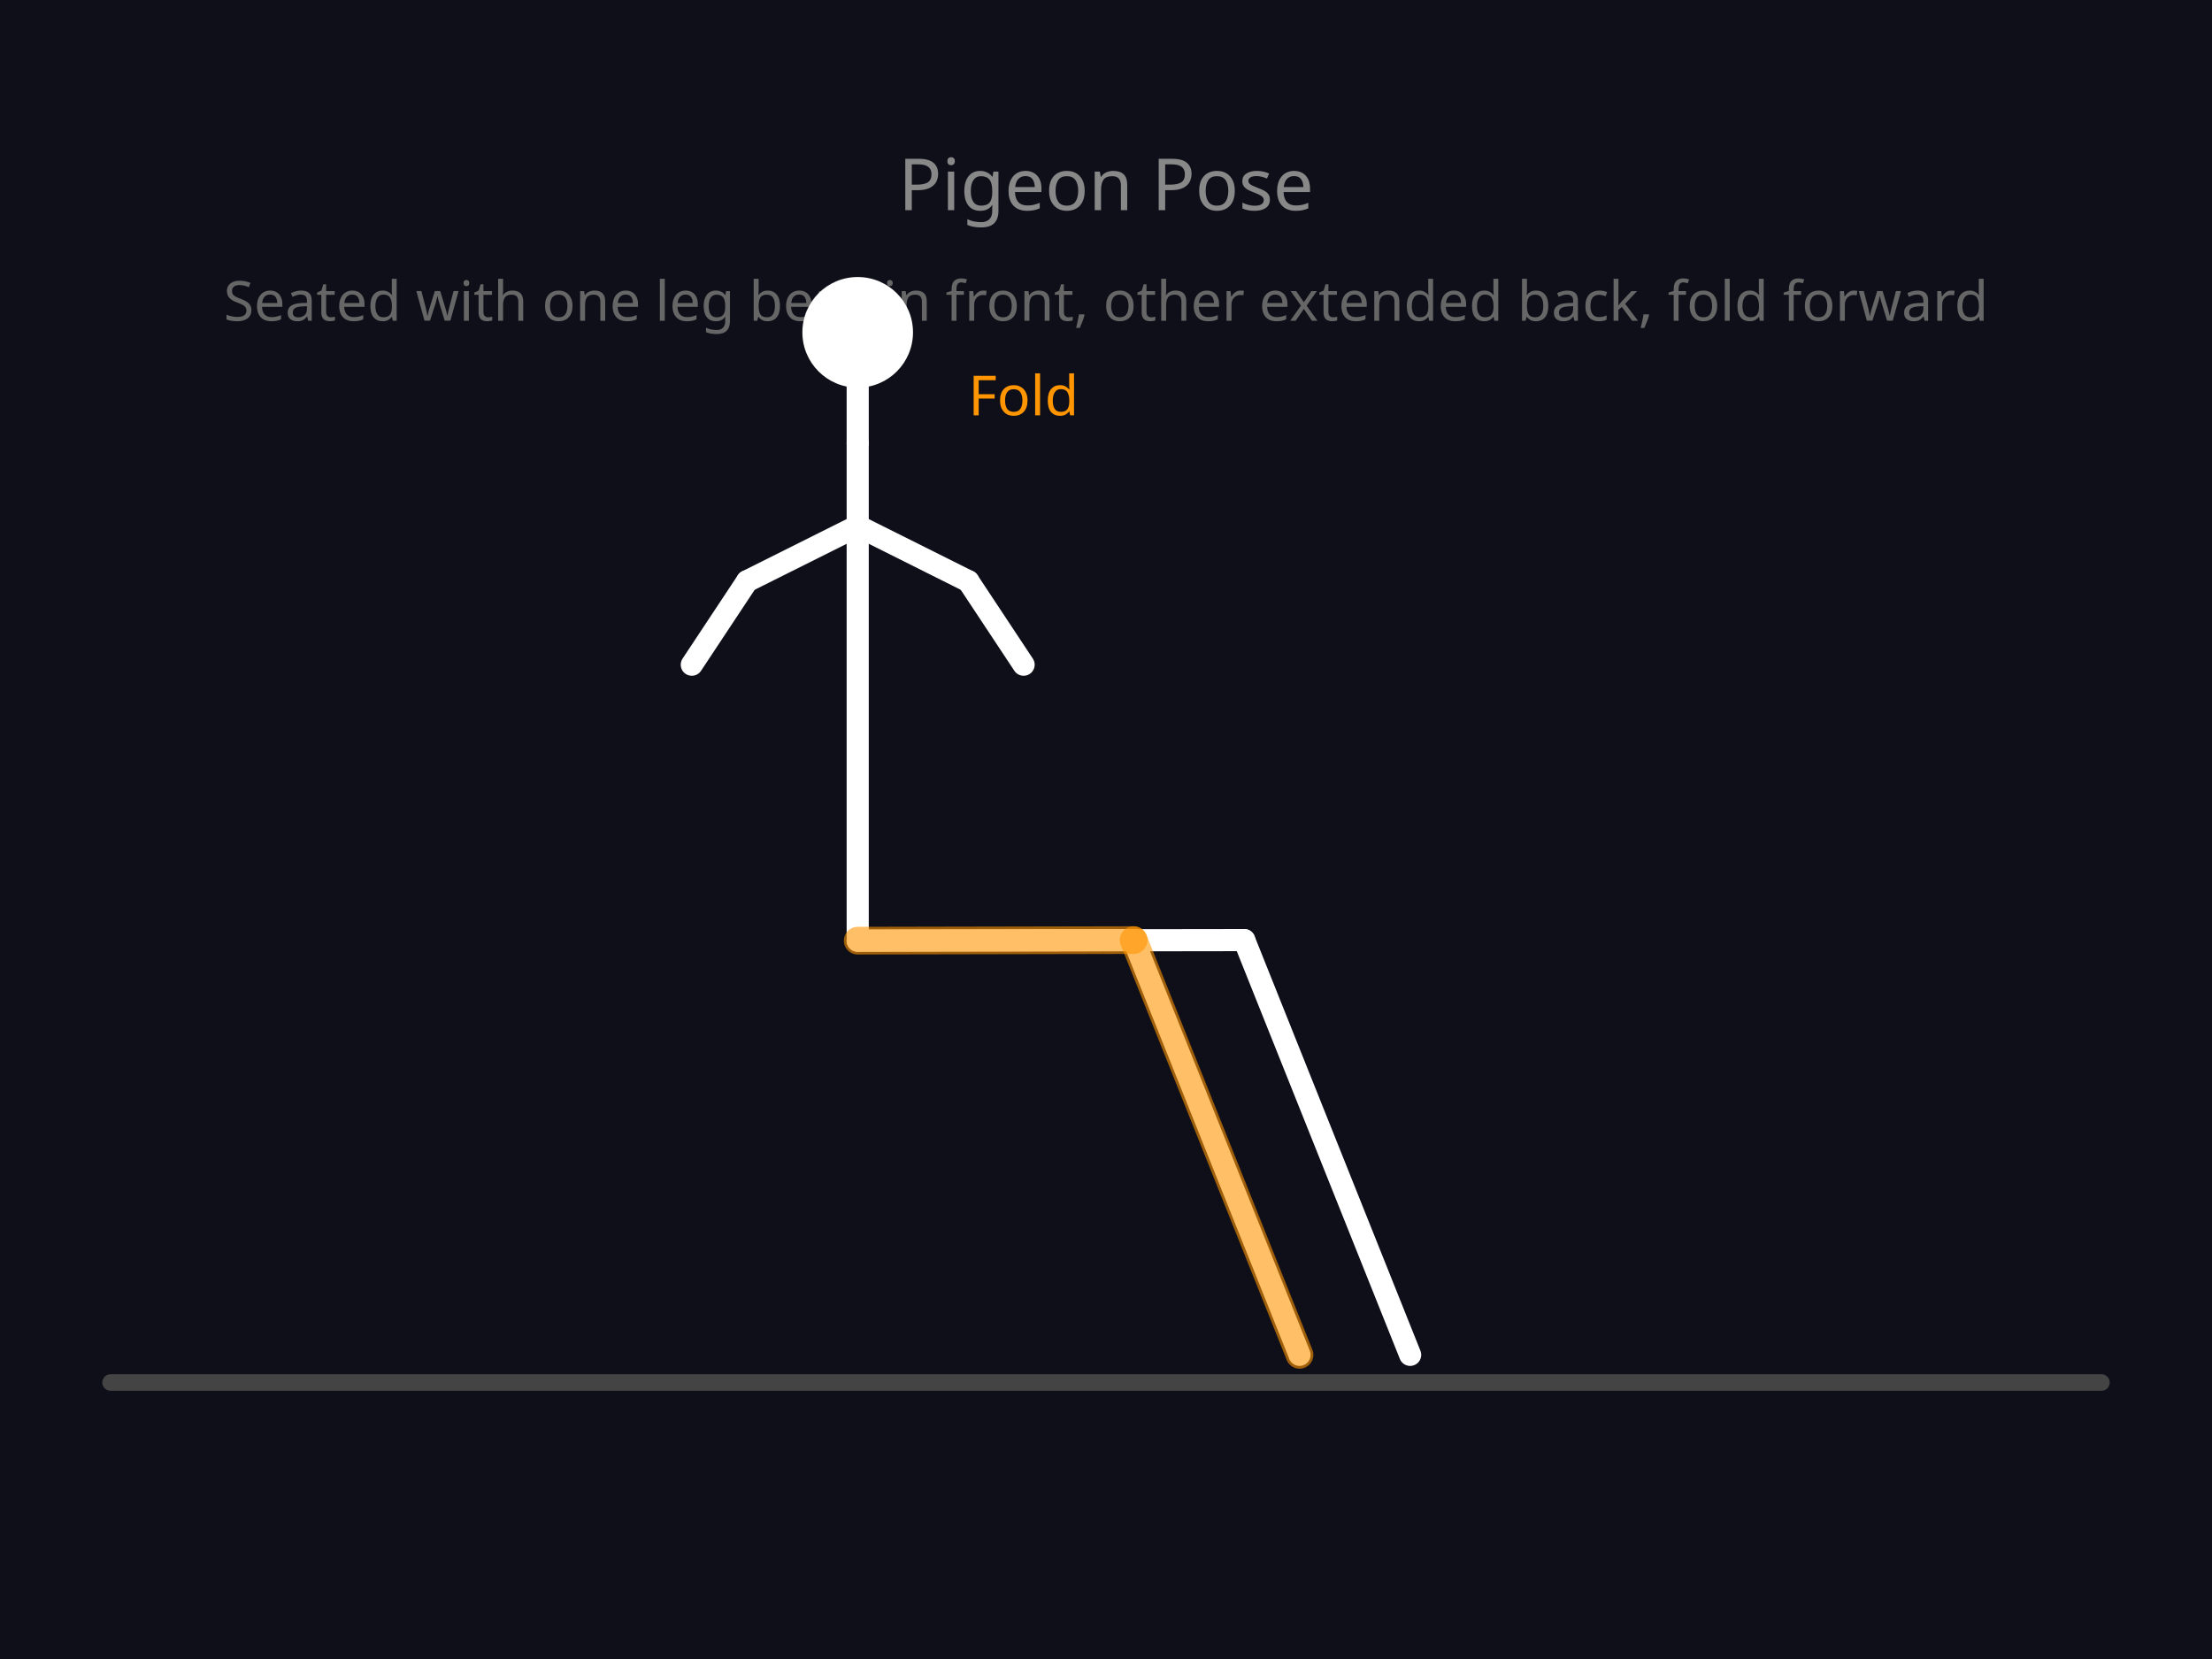
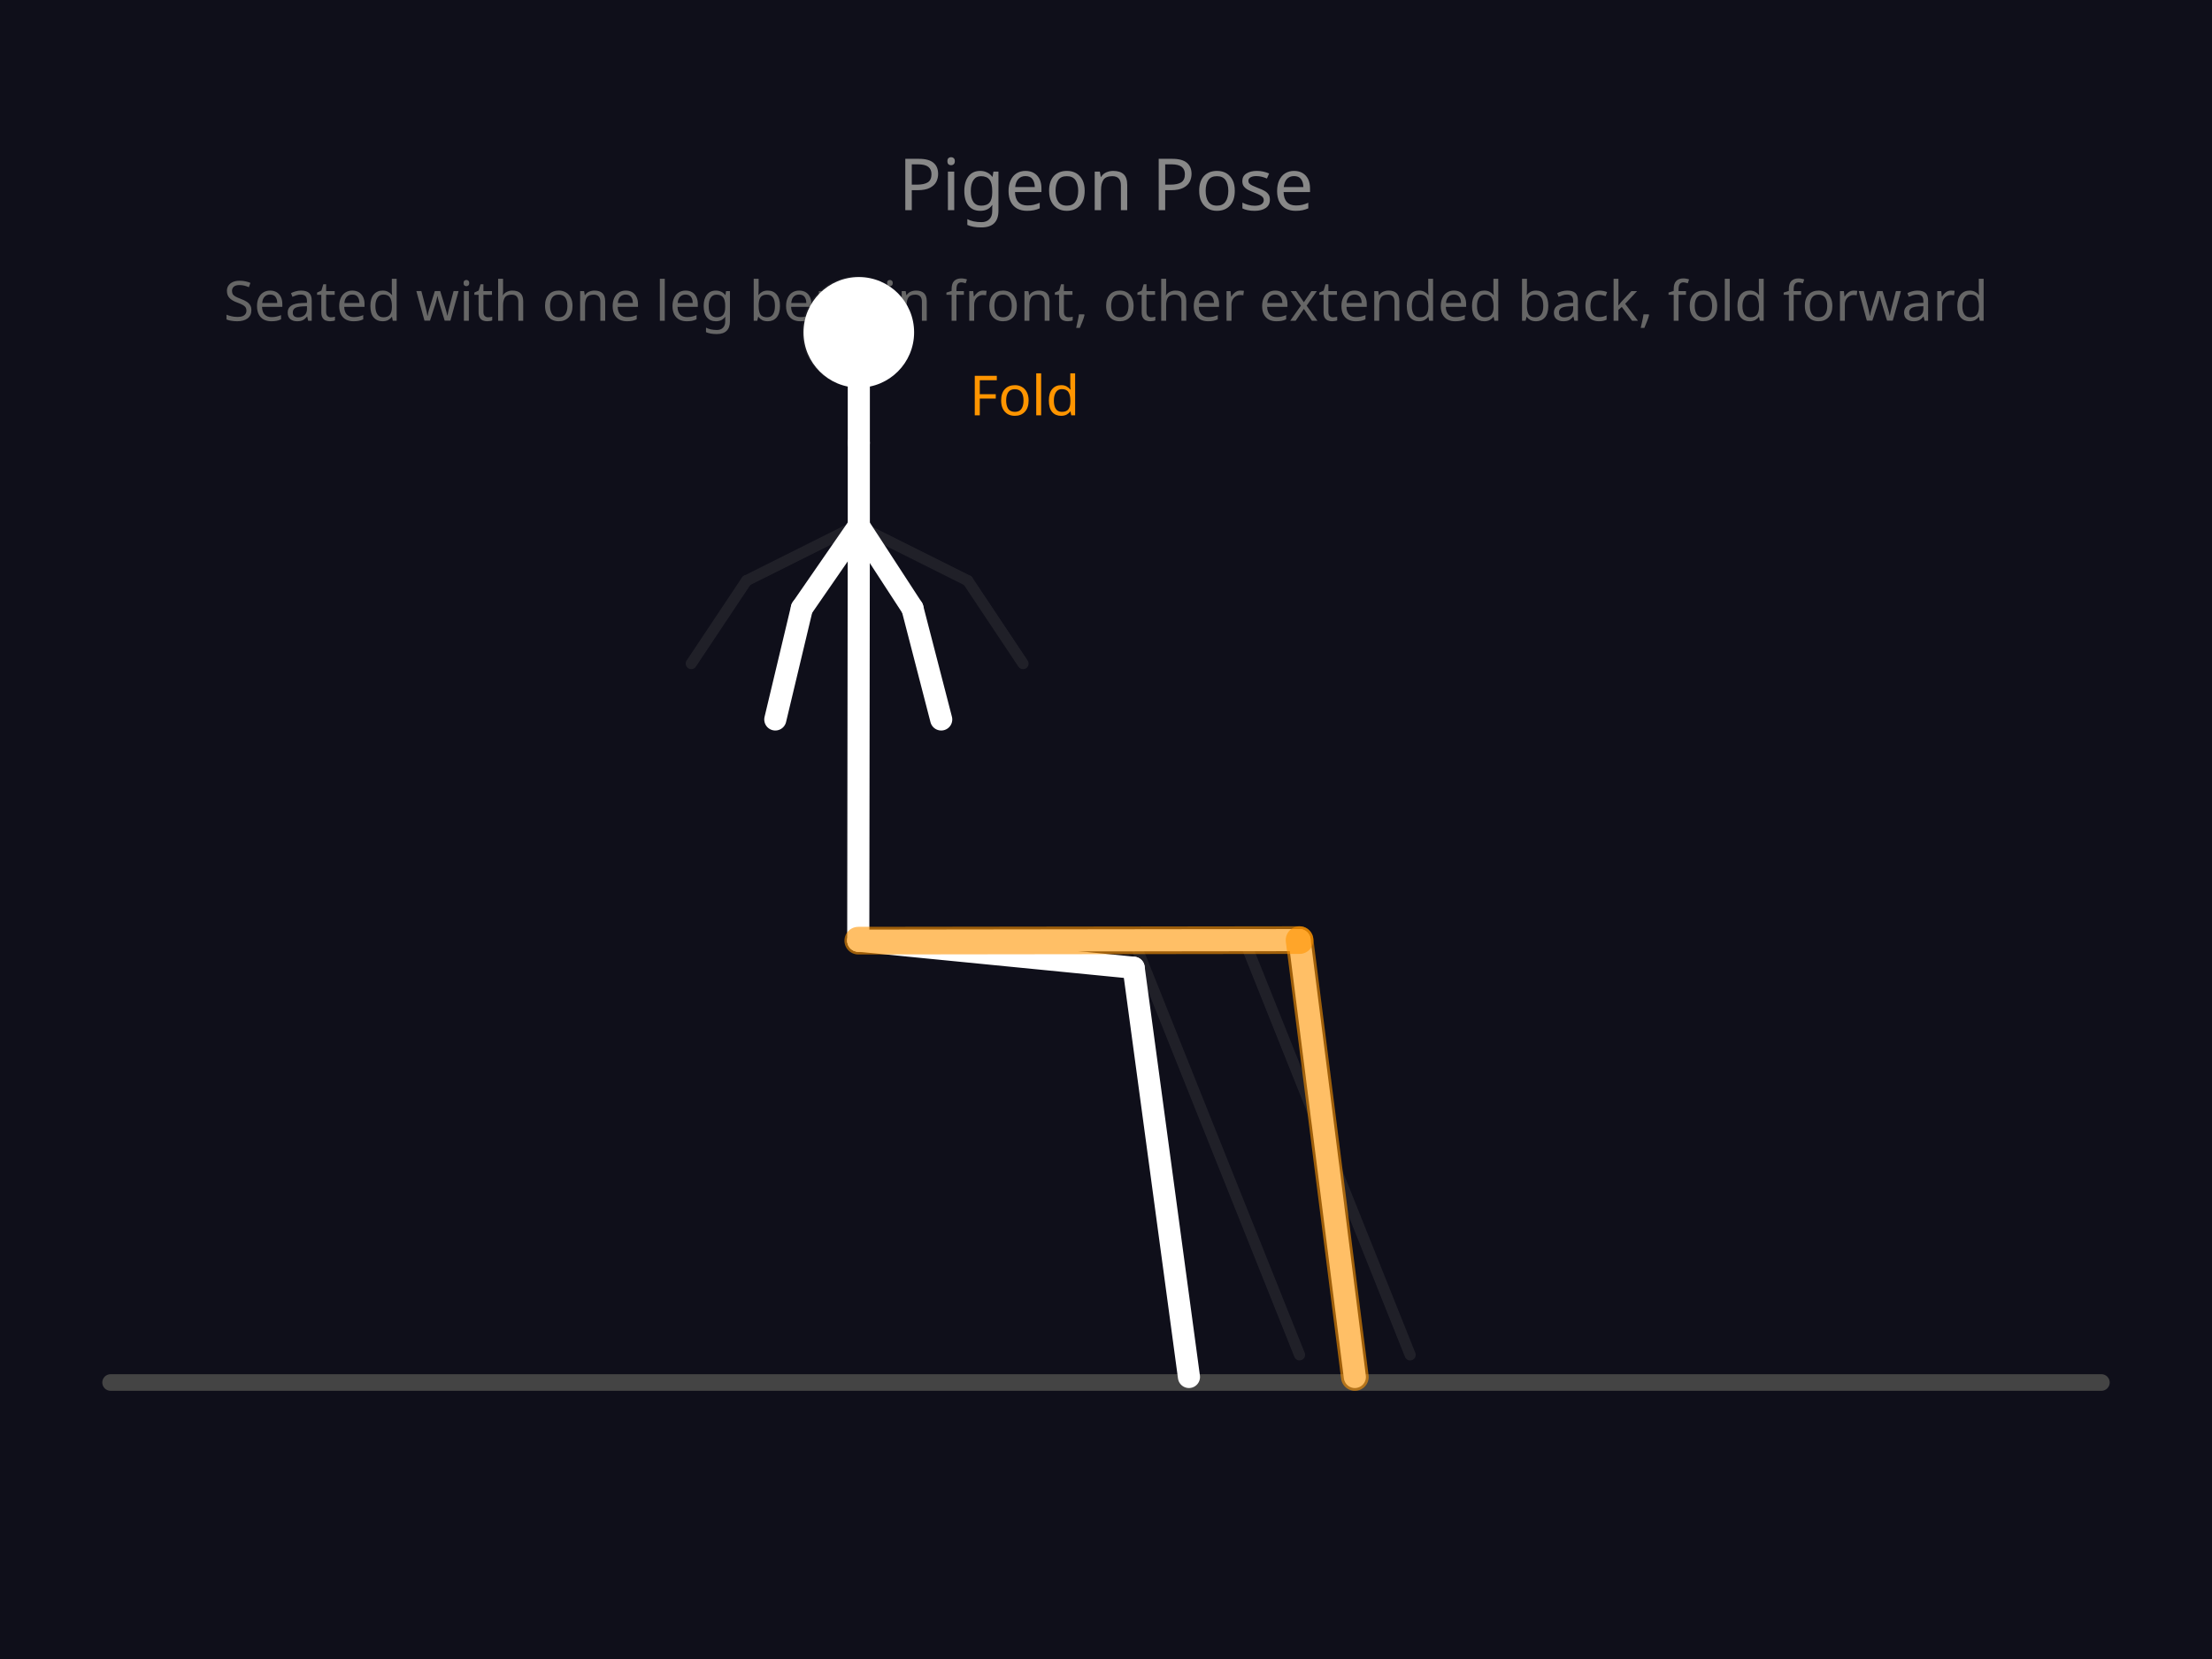
<svg xmlns="http://www.w3.org/2000/svg" viewBox="0 0 400 300">
  <rect width="400" height="300" fill="#0f0f1a" />
  <line x1="20" y1="250" x2="380" y2="250" stroke="#444" stroke-width="3" stroke-linecap="round" />
  <text x="200" y="38" fill="#888" font-size="13" font-family="sans-serif" text-anchor="middle">Pigeon Pose</text>
  <text x="200" y="58" fill="#666" font-size="10" font-family="sans-serif" text-anchor="middle">Seated with one leg bent in front, other extended back, fold forward</text>
  <g stroke="#555" stroke-width="2" fill="none" stroke-linecap="round" stroke-linejoin="round" opacity="0.25">
    <circle cx="155" cy="60" r="10" fill="#444" stroke="none" />
    <line x1="155" y1="60" x2="155" y2="80" />
    <line x1="155" y1="80" x2="155" y2="95" />
    <line x1="155" y1="95" x2="155" y2="170" />
    <line x1="155" y1="95" x2="135" y2="105" />
    <line x1="135" y1="105" x2="125" y2="120" />
    <line x1="155" y1="95" x2="175" y2="105" />
    <line x1="175" y1="105" x2="185" y2="120" />
    <line x1="155" y1="170" x2="225" y2="170" />
    <line x1="225" y1="170" x2="255" y2="245" />
    <line x1="155" y1="170" x2="205" y2="170" />
    <line x1="205" y1="170" x2="235" y2="245" />
  </g>
  <g stroke="#FFF" stroke-width="4" fill="none" stroke-linecap="round" stroke-linejoin="round">
-     <circle cx="155.1" cy="60.1" r="10" fill="#FFF" stroke="none" />
-     <line x1="155.1" y1="60.1" x2="155.1" y2="80.1" />
-     <line x1="155.1" y1="80.1" x2="155.1" y2="95.1" />
-     <line x1="155.1" y1="95.1" x2="155.1" y2="170.1" />
-     <line x1="155.1" y1="95.1" x2="135.1" y2="105.1" />
-     <line x1="135.1" y1="105.1" x2="125.1" y2="120.2" />
-     <line x1="155.1" y1="95.1" x2="175.1" y2="105.1" />
-     <line x1="175.1" y1="105.1" x2="185.1" y2="120.2" />
-     <line x1="155.1" y1="170.1" x2="225" y2="170" />
-     <line x1="225" y1="170" x2="255" y2="245" />
-     <line x1="155.1" y1="170.1" x2="205" y2="170" />
-     <line x1="205" y1="170" x2="235" y2="245" />
-     <line x1="155.1" y1="170.1" x2="205" y2="170" stroke="#FF9500" stroke-width="5" opacity="0.6" />
-     <line x1="205" y1="170" x2="235" y2="245" stroke="#FF9500" stroke-width="5" opacity="0.6" />
+     <circle cx="155.3" cy="60.1" r="10" fill="#FFF" stroke="none" />
+     <line x1="155.3" y1="60.1" x2="155.3" y2="80.1" />
+     <line x1="155.3" y1="80.1" x2="155.3" y2="95.1" />
+     <line x1="155.3" y1="95.1" x2="155.2" y2="170.1" />
+     <line x1="155.3" y1="95.1" x2="145" y2="110" />
+     <line x1="145" y1="110" x2="140.2" y2="130.1" />
+     <line x1="155.3" y1="95.1" x2="165" y2="110" />
+     <line x1="165" y1="110" x2="170.2" y2="130.1" />
+     <line x1="155.2" y1="170.1" x2="205" y2="175" />
+     <line x1="205" y1="175" x2="215" y2="249" />
+     <line x1="155.2" y1="170.1" x2="235" y2="170" />
+     <line x1="235" y1="170" x2="245" y2="249" />
+     <line x1="155.2" y1="170.1" x2="235" y2="170" stroke="#FF9500" stroke-width="5" opacity="0.6" />
+     <line x1="235" y1="170" x2="245" y2="249" stroke="#FF9500" stroke-width="5" opacity="0.6" />
  </g>
-   <text x="175.1" y="75.1" fill="#FF9500" font-size="10" font-family="sans-serif">Fold</text>
+   <text x="175.3" y="75.1" fill="#FF9500" font-size="10" font-family="sans-serif">Fold</text>
</svg>
